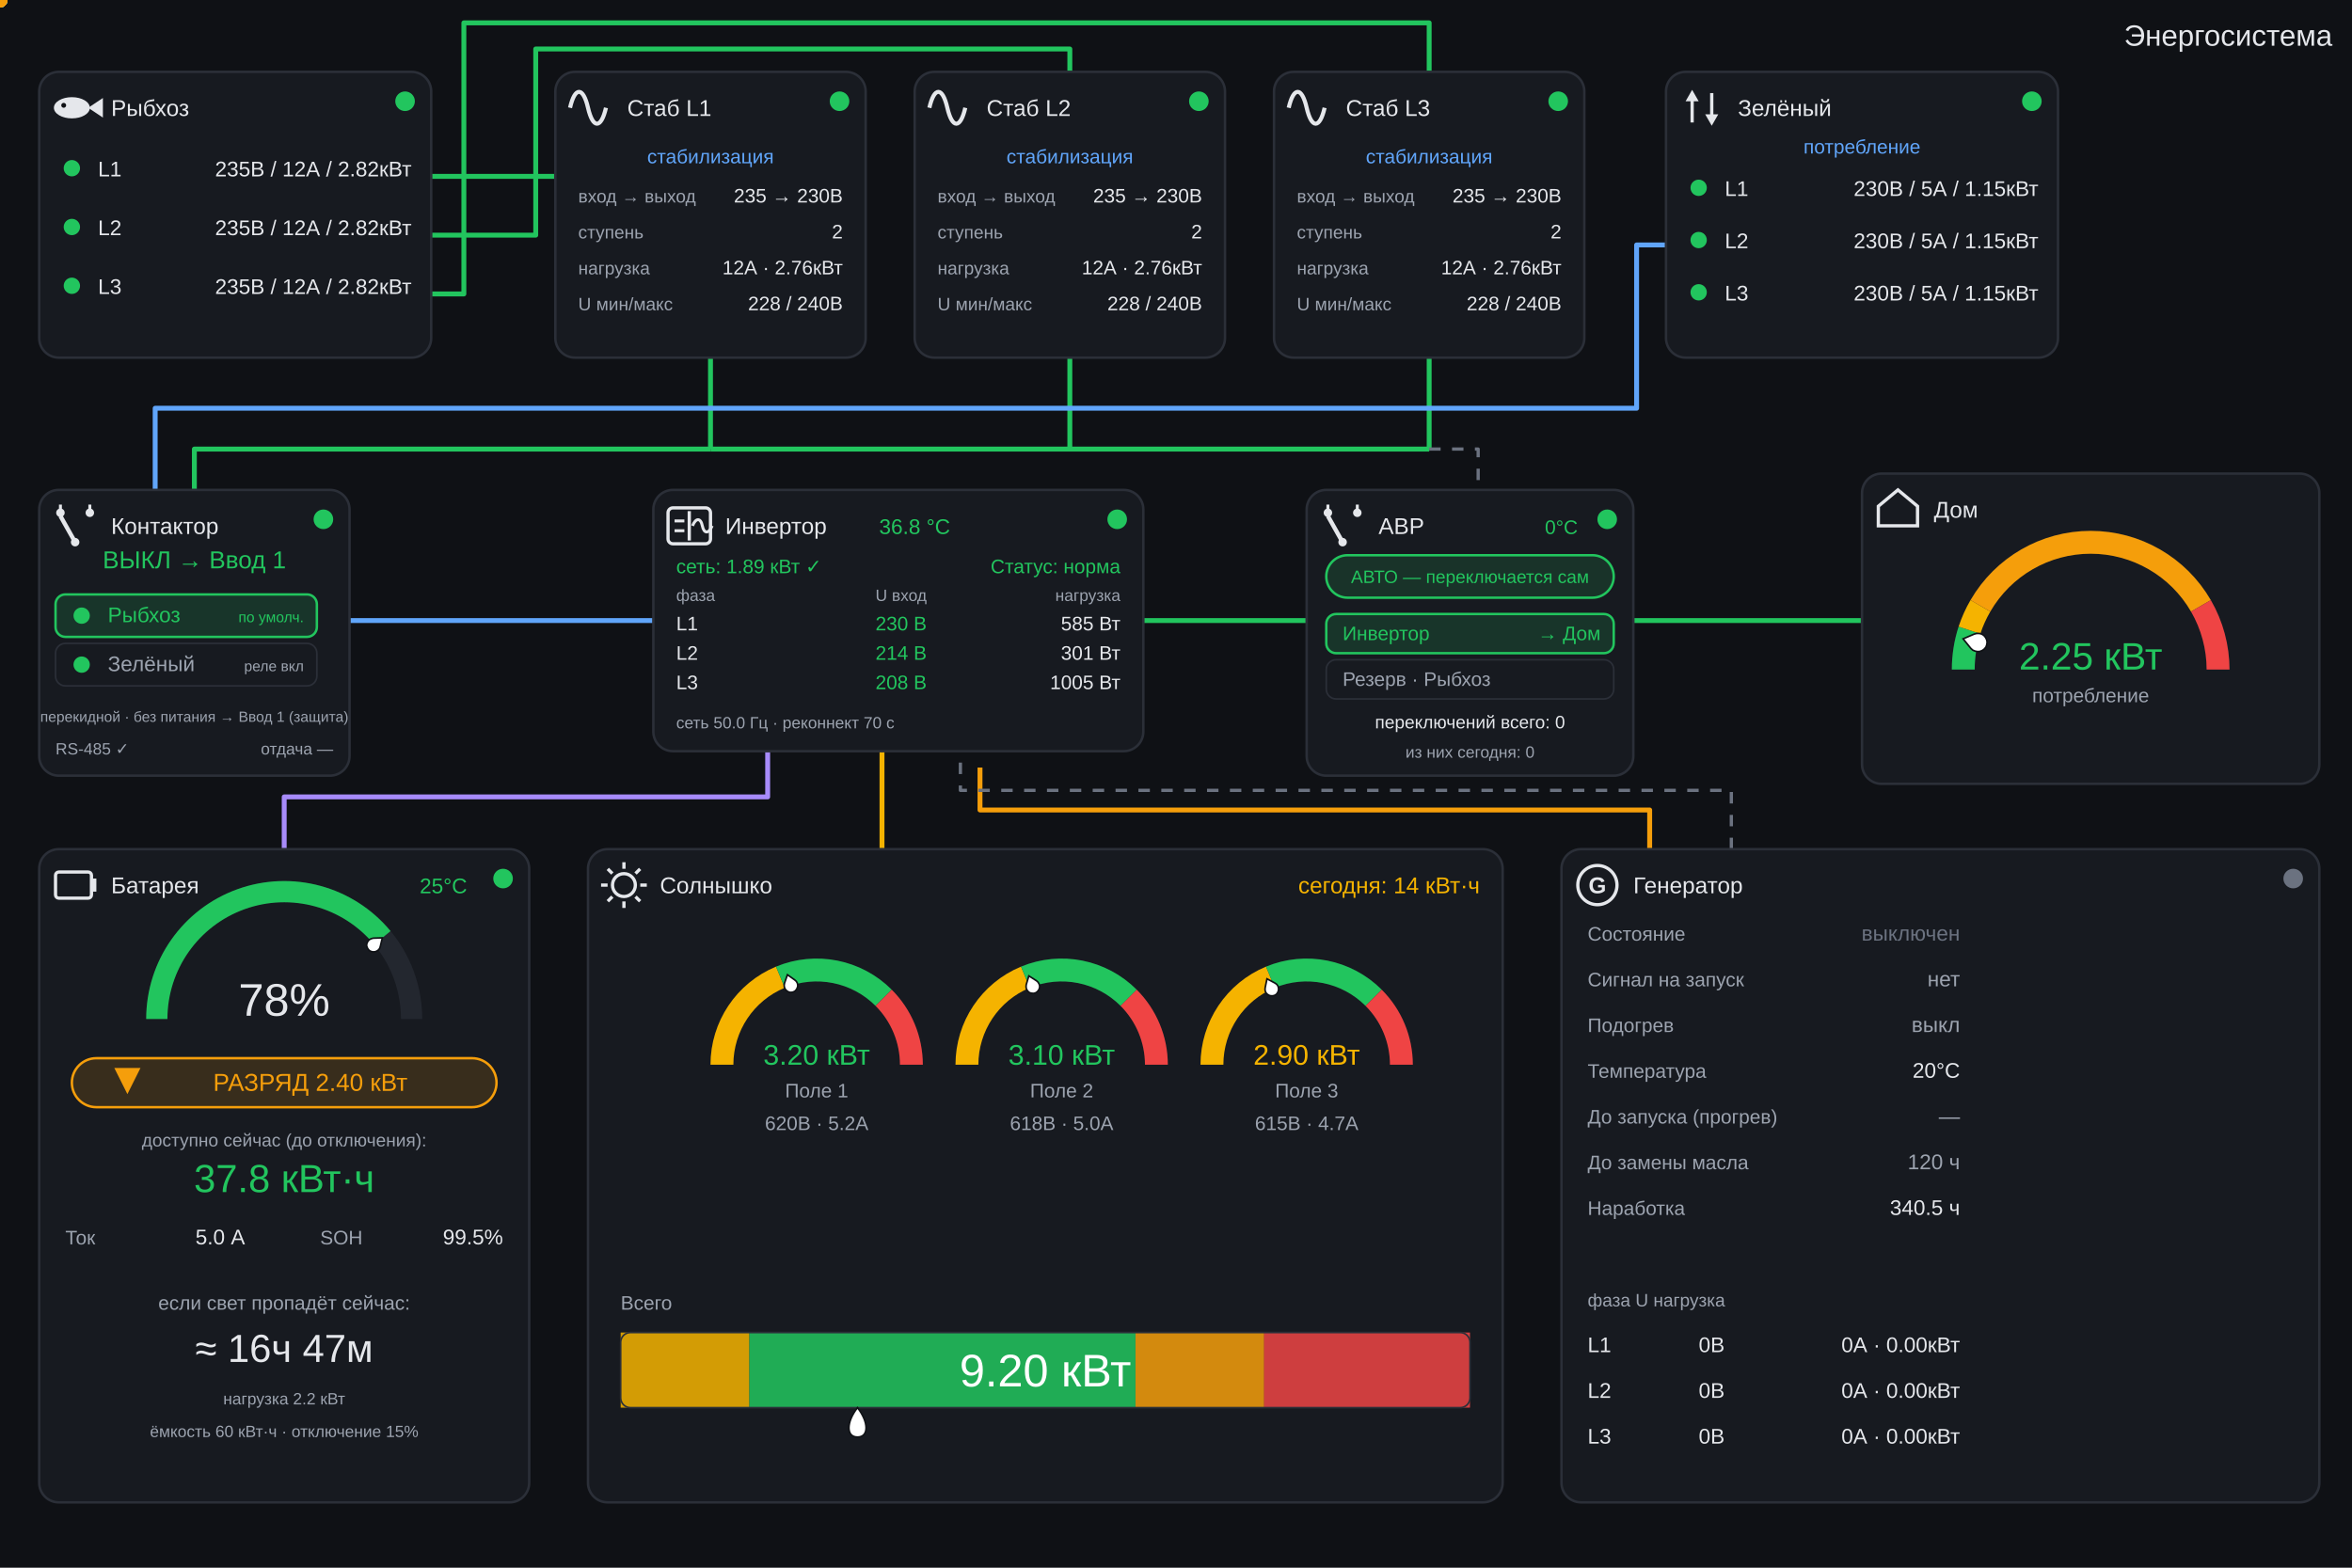
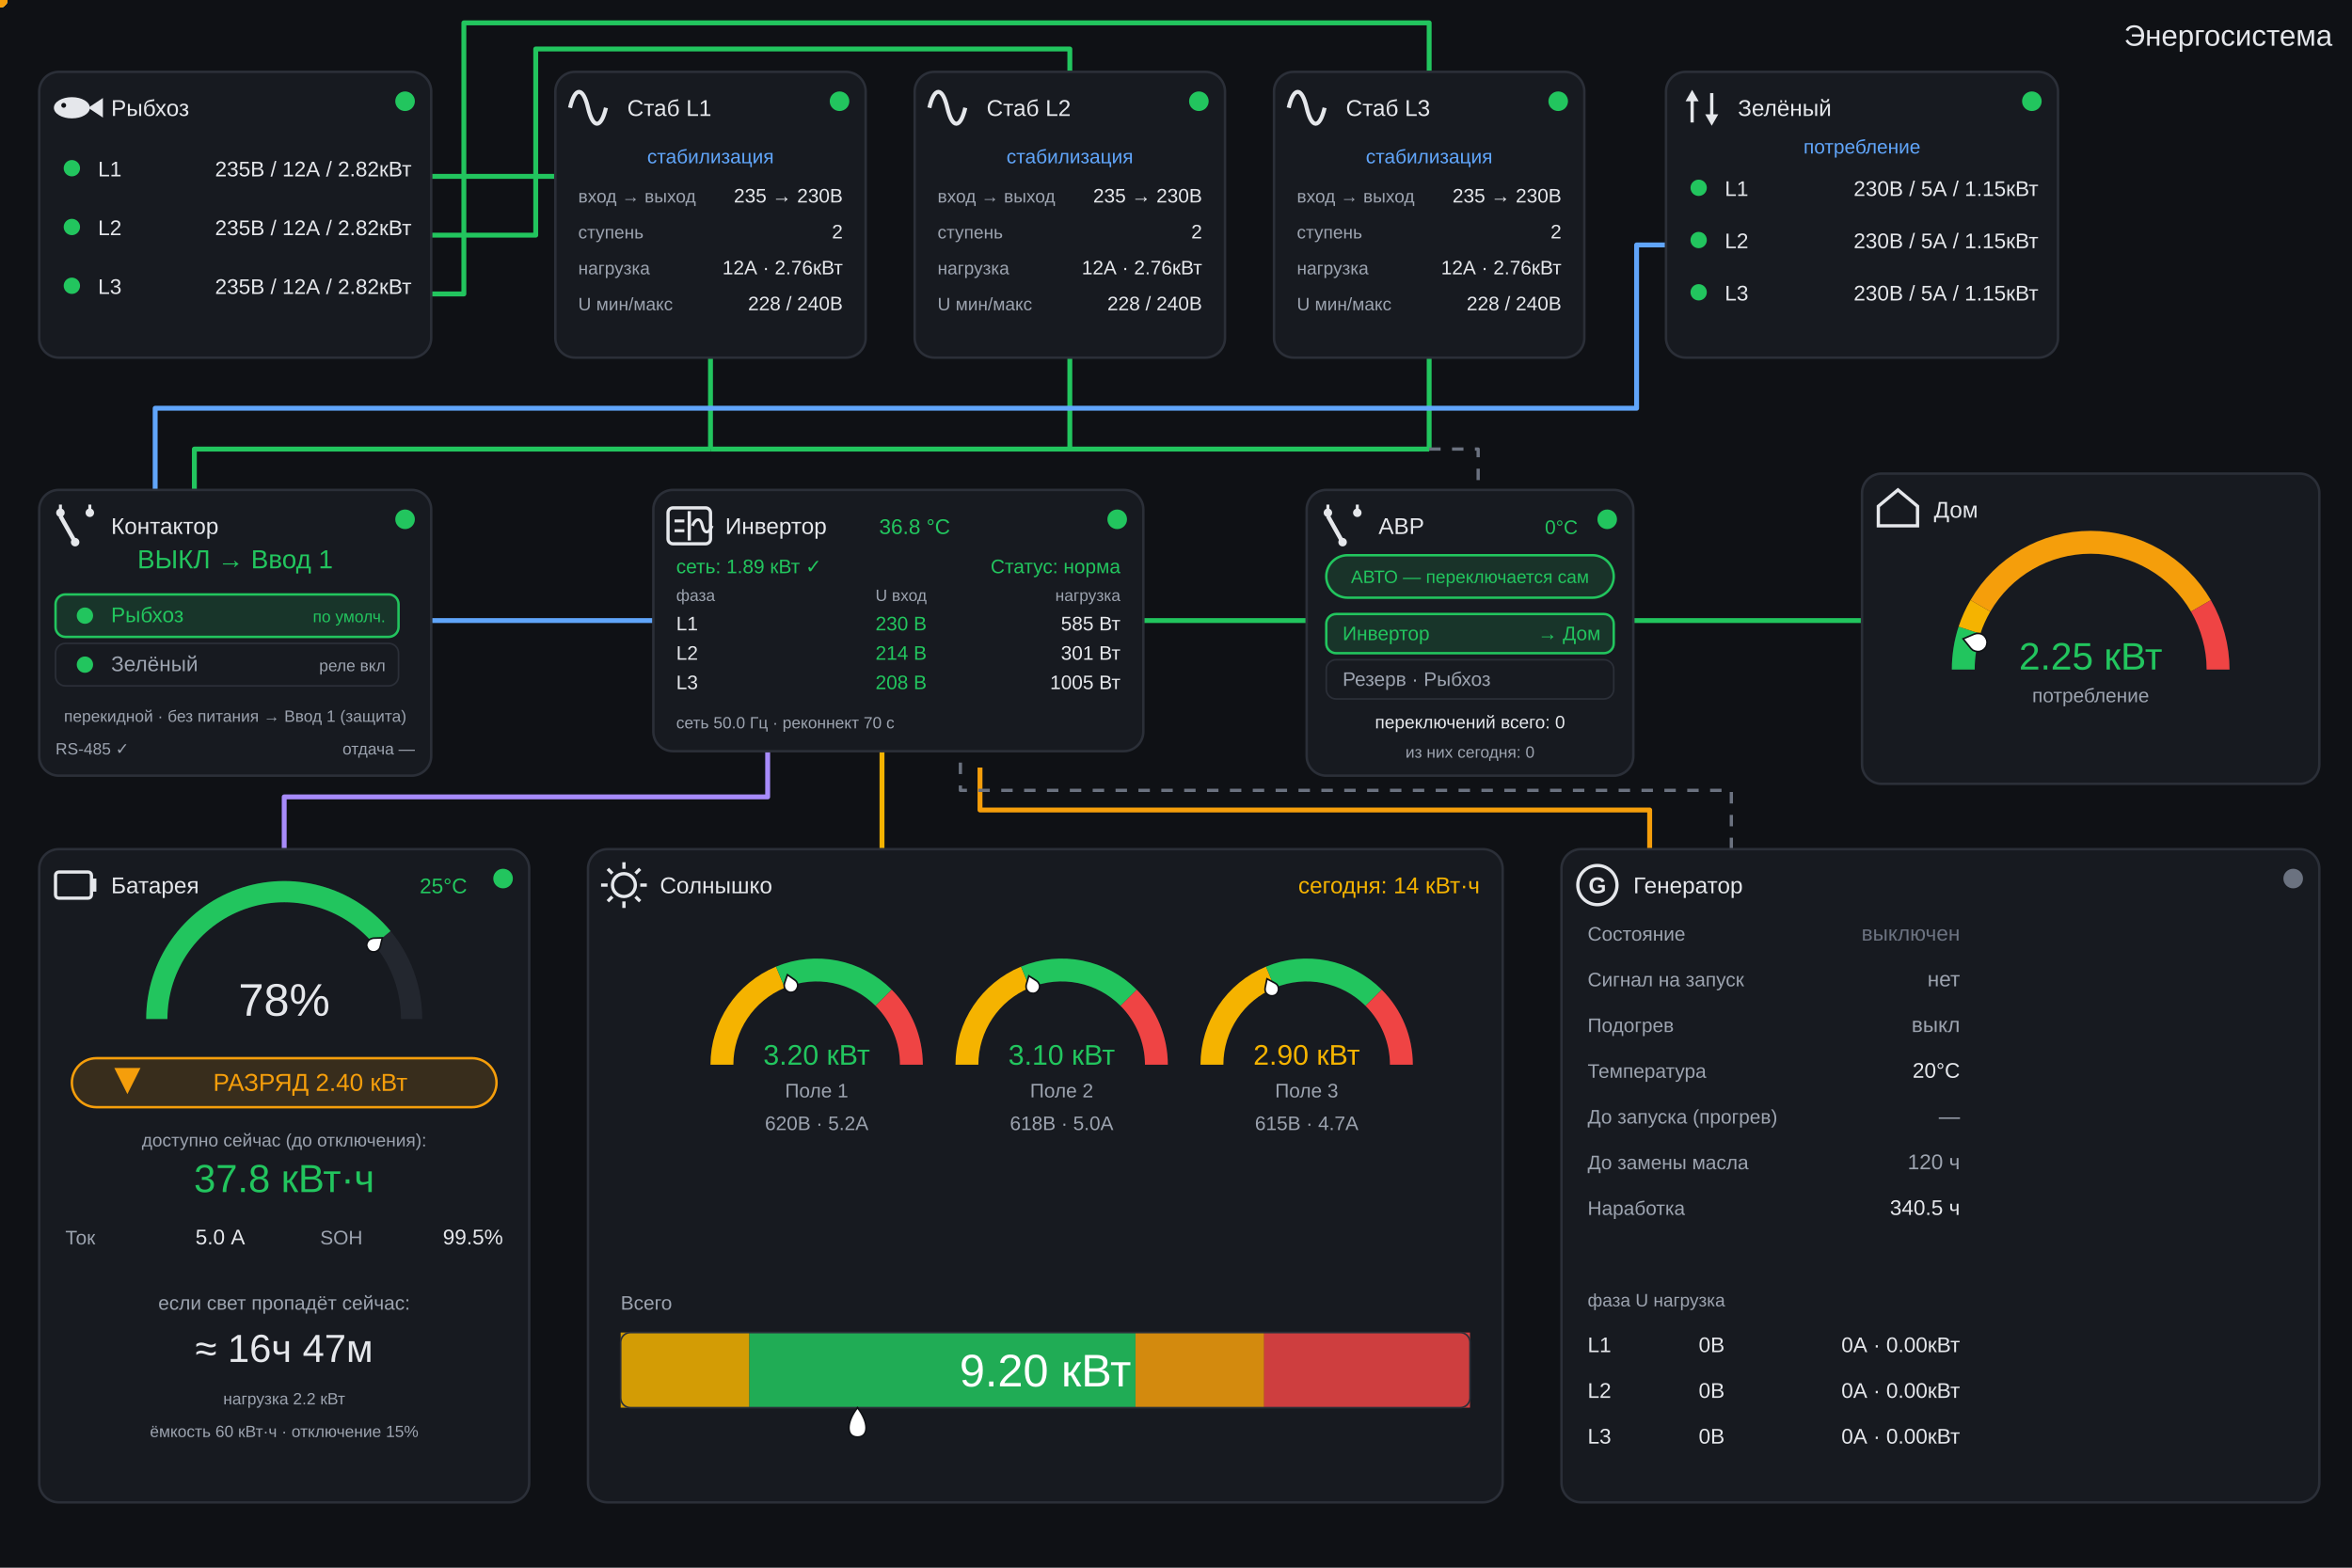
<svg xmlns="http://www.w3.org/2000/svg" viewBox="0 0 1440 960" font-family="Arial,Helvetica,sans-serif">
  <rect x="0" y="0" width="1440" height="960" fill="#0f1115" />
  <text x="1428" y="28" font-size="18" fill="#e5e7eb" text-anchor="end">Энергосистема</text>
  <polyline fill="none" stroke="#22c55e" stroke-width="3" stroke-linejoin="round" points="264,108 340,108 " />
  <circle r="4.5" fill="#22c55e">
    <animateMotion dur="1.46s" repeatCount="indefinite" begin="-0.00s" path="M 264,108 340,108" />
  </circle>
  <polyline fill="none" stroke="#22c55e" stroke-width="3" stroke-linejoin="round" points="264,144 328,144 328,30 655,30 655,44 " />
  <circle r="4.5" fill="#22c55e">
    <animateMotion dur="9.98s" repeatCount="indefinite" begin="-0.00s" path="M 264,144 328,144 328,30 655,30 655,44" />
  </circle>
  <circle r="4.5" fill="#22c55e">
    <animateMotion dur="9.98s" repeatCount="indefinite" begin="-2.00s" path="M 264,144 328,144 328,30 655,30 655,44" />
  </circle>
  <circle r="4.5" fill="#22c55e">
    <animateMotion dur="9.98s" repeatCount="indefinite" begin="-3.99s" path="M 264,144 328,144 328,30 655,30 655,44" />
  </circle>
  <circle r="4.5" fill="#22c55e">
    <animateMotion dur="9.98s" repeatCount="indefinite" begin="-5.99s" path="M 264,144 328,144 328,30 655,30 655,44" />
  </circle>
  <circle r="4.5" fill="#22c55e">
    <animateMotion dur="9.98s" repeatCount="indefinite" begin="-7.98s" path="M 264,144 328,144 328,30 655,30 655,44" />
  </circle>
  <polyline fill="none" stroke="#22c55e" stroke-width="3" stroke-linejoin="round" points="264,180 284,180 284,14 875,14 875,44 " />
  <circle r="4.5" fill="#22c55e">
    <animateMotion dur="15.52s" repeatCount="indefinite" begin="-0.00s" path="M 264,180 284,180 284,14 875,14 875,44" />
  </circle>
  <circle r="4.5" fill="#22c55e">
    <animateMotion dur="15.52s" repeatCount="indefinite" begin="-2.22s" path="M 264,180 284,180 284,14 875,14 875,44" />
  </circle>
  <circle r="4.5" fill="#22c55e">
    <animateMotion dur="15.52s" repeatCount="indefinite" begin="-4.43s" path="M 264,180 284,180 284,14 875,14 875,44" />
  </circle>
  <circle r="4.5" fill="#22c55e">
    <animateMotion dur="15.52s" repeatCount="indefinite" begin="-6.65s" path="M 264,180 284,180 284,14 875,14 875,44" />
  </circle>
  <circle r="4.5" fill="#22c55e">
    <animateMotion dur="15.52s" repeatCount="indefinite" begin="-8.87s" path="M 264,180 284,180 284,14 875,14 875,44" />
  </circle>
  <circle r="4.5" fill="#22c55e">
    <animateMotion dur="15.52s" repeatCount="indefinite" begin="-11.09s" path="M 264,180 284,180 284,14 875,14 875,44" />
  </circle>
  <circle r="4.5" fill="#22c55e">
    <animateMotion dur="15.52s" repeatCount="indefinite" begin="-13.30s" path="M 264,180 284,180 284,14 875,14 875,44" />
  </circle>
  <polyline fill="none" stroke="#22c55e" stroke-width="3" stroke-linejoin="round" points="435,219 435,275 " />
  <circle r="4.5" fill="#22c55e">
    <animateMotion dur="0.92s" repeatCount="indefinite" begin="-0.00s" path="M 435,219 435,275" />
  </circle>
  <polyline fill="none" stroke="#22c55e" stroke-width="3" stroke-linejoin="round" points="655,219 655,275 " />
  <circle r="4.5" fill="#22c55e">
    <animateMotion dur="0.92s" repeatCount="indefinite" begin="-0.00s" path="M 655,219 655,275" />
  </circle>
  <polyline fill="none" stroke="#22c55e" stroke-width="3" stroke-linejoin="round" points="875,219 875,275 " />
  <circle r="4.5" fill="#22c55e">
    <animateMotion dur="0.92s" repeatCount="indefinite" begin="-0.00s" path="M 875,219 875,275" />
  </circle>
  <polyline fill="none" stroke="#22c55e" stroke-width="3" stroke-linejoin="round" points="435,275 875,275 " />
  <polyline fill="none" stroke="#22c55e" stroke-width="3" stroke-linejoin="round" points="435,275 119,275 119,300 " />
  <circle r="4.5" fill="#22c55e">
    <animateMotion dur="5.59s" repeatCount="indefinite" begin="-0.00s" path="M 435,275 119,275 119,300" />
  </circle>
  <circle r="4.5" fill="#22c55e">
    <animateMotion dur="5.59s" repeatCount="indefinite" begin="-1.86s" path="M 435,275 119,275 119,300" />
  </circle>
  <circle r="4.5" fill="#22c55e">
    <animateMotion dur="5.59s" repeatCount="indefinite" begin="-3.73s" path="M 435,275 119,275 119,300" />
  </circle>
  <polyline fill="none" stroke="#6b7280" stroke-width="2" stroke-linejoin="round" stroke-dasharray="7 7" points="875,275 905,275 905,300 " />
  <polyline fill="none" stroke="#60a5fa" stroke-width="3" stroke-linejoin="round" points="1020,150 1002,150 1002,250 95,250 95,300 " />
  <circle r="4.5" fill="#60a5fa">
    <animateMotion dur="20.67s" repeatCount="indefinite" begin="-0.00s" path="M 1020,150 1002,150 1002,250 95,250 95,300" />
  </circle>
  <circle r="4.5" fill="#60a5fa">
    <animateMotion dur="20.67s" repeatCount="indefinite" begin="-2.07s" path="M 1020,150 1002,150 1002,250 95,250 95,300" />
  </circle>
  <circle r="4.5" fill="#60a5fa">
    <animateMotion dur="20.67s" repeatCount="indefinite" begin="-4.13s" path="M 1020,150 1002,150 1002,250 95,250 95,300" />
  </circle>
  <circle r="4.5" fill="#60a5fa">
    <animateMotion dur="20.67s" repeatCount="indefinite" begin="-6.20s" path="M 1020,150 1002,150 1002,250 95,250 95,300" />
  </circle>
  <circle r="4.5" fill="#60a5fa">
    <animateMotion dur="20.67s" repeatCount="indefinite" begin="-8.27s" path="M 1020,150 1002,150 1002,250 95,250 95,300" />
  </circle>
  <circle r="4.5" fill="#60a5fa">
    <animateMotion dur="20.67s" repeatCount="indefinite" begin="-10.34s" path="M 1020,150 1002,150 1002,250 95,250 95,300" />
  </circle>
  <circle r="4.5" fill="#60a5fa">
    <animateMotion dur="20.67s" repeatCount="indefinite" begin="-12.40s" path="M 1020,150 1002,150 1002,250 95,250 95,300" />
  </circle>
  <circle r="4.5" fill="#60a5fa">
    <animateMotion dur="20.67s" repeatCount="indefinite" begin="-14.47s" path="M 1020,150 1002,150 1002,250 95,250 95,300" />
  </circle>
  <circle r="4.5" fill="#60a5fa">
    <animateMotion dur="20.67s" repeatCount="indefinite" begin="-16.54s" path="M 1020,150 1002,150 1002,250 95,250 95,300" />
  </circle>
  <circle r="4.5" fill="#60a5fa">
    <animateMotion dur="20.67s" repeatCount="indefinite" begin="-18.61s" path="M 1020,150 1002,150 1002,250 95,250 95,300" />
  </circle>
-   <polyline fill="none" stroke="#60a5fa" stroke-width="3" stroke-linejoin="round" points="214,380 400,380 " />
-   <circle r="4.5" fill="#60a5fa">
-     <animateMotion dur="3.58s" repeatCount="indefinite" begin="-0.00s" path="M 214,380 400,380" />
-   </circle>
-   <circle r="4.5" fill="#60a5fa">
-     <animateMotion dur="3.58s" repeatCount="indefinite" begin="-1.79s" path="M 214,380 400,380" />
+   <polyline fill="none" stroke="#60a5fa" stroke-width="3" stroke-linejoin="round" points="264,380 400,380 " />
+   <circle r="4.5" fill="#60a5fa">
+     <animateMotion dur="2.62s" repeatCount="indefinite" begin="-0.00s" path="M 264,380 400,380" />
  </circle>
  <polyline fill="none" stroke="#22c55e" stroke-width="3" stroke-linejoin="round" points="700,380 800,380 " />
  <circle r="4.5" fill="#22c55e">
    <animateMotion dur="1.43s" repeatCount="indefinite" begin="-0.00s" path="M 700,380 800,380" />
  </circle>
  <polyline fill="none" stroke="#22c55e" stroke-width="3" stroke-linejoin="round" points="1000,380 1140,380 " />
  <circle r="4.5" fill="#22c55e">
    <animateMotion dur="2.30s" repeatCount="indefinite" begin="-0.00s" path="M 1000,380 1140,380" />
  </circle>
  <polyline fill="none" stroke="#a78bfa" stroke-width="3" stroke-linejoin="round" points="174,520 174,488 470,488 470,460 " />
  <circle r="4.5" fill="#a78bfa">
    <animateMotion dur="6.40s" repeatCount="indefinite" begin="-0.00s" path="M 174,520 174,488 470,488 470,460" />
  </circle>
  <circle r="4.5" fill="#a78bfa">
    <animateMotion dur="6.40s" repeatCount="indefinite" begin="-2.13s" path="M 174,520 174,488 470,488 470,460" />
  </circle>
  <circle r="4.5" fill="#a78bfa">
    <animateMotion dur="6.40s" repeatCount="indefinite" begin="-4.27s" path="M 174,520 174,488 470,488 470,460" />
  </circle>
  <polyline fill="none" stroke="#f5b300" stroke-width="3" stroke-linejoin="round" points="540,520 540,460 " />
  <circle r="4.5" fill="#f5b300">
    <animateMotion dur="0.51s" repeatCount="indefinite" begin="-0.00s" path="M 540,520 540,460" />
  </circle>
  <polyline fill="none" stroke="#f59e0b" stroke-width="3" stroke-linejoin="round" points="1010,520 1010,496 600,496 600,470 " />
  <circle r="4.5" fill="#f59e0b">
    <animateMotion dur="10.70s" repeatCount="indefinite" begin="-0.00s" path="M 1010,520 1010,496 600,496 600,470" />
  </circle>
  <circle r="4.5" fill="#f59e0b">
    <animateMotion dur="10.70s" repeatCount="indefinite" begin="-2.67s" path="M 1010,520 1010,496 600,496 600,470" />
  </circle>
  <circle r="4.5" fill="#f59e0b">
    <animateMotion dur="10.70s" repeatCount="indefinite" begin="-5.35s" path="M 1010,520 1010,496 600,496 600,470" />
  </circle>
  <circle r="4.5" fill="#f59e0b">
    <animateMotion dur="10.70s" repeatCount="indefinite" begin="-8.02s" path="M 1010,520 1010,496 600,496 600,470" />
  </circle>
  <polyline fill="none" stroke="#6b7280" stroke-width="2" stroke-linejoin="round" stroke-dasharray="7 7" points="1060,520 1060,484 588,484 588,460 " />
  <rect x="24" y="44" width="240" height="175" rx="12" fill="#171a20" stroke="#2b2f38" stroke-width="1.5" />
  <g fill="#e5e7eb">
    <ellipse cx="44" cy="66" rx="11" ry="6.5" />
    <polygon points="54,66 63,60 63,72" />
  </g>
  <circle cx="39" cy="64.5" r="1.5" fill="#0f1115" />
  <text x="68" y="71" font-size="14" fill="#e5e7eb" text-anchor="start">Рыбхоз</text>
  <circle cx="248" cy="62" r="6" fill="#22c55e" />
  <circle cx="44" cy="103" r="5" fill="#22c55e" />
  <text x="60" y="108" font-size="13" fill="#e5e7eb" text-anchor="start">L1</text>
  <text x="252" y="108" font-size="13" fill="#e5e7eb" text-anchor="end">235В / 12А / 2.82кВт</text>
  <circle cx="44" cy="139" r="5" fill="#22c55e" />
  <text x="60" y="144" font-size="13" fill="#e5e7eb" text-anchor="start">L2</text>
  <text x="252" y="144" font-size="13" fill="#e5e7eb" text-anchor="end">235В / 12А / 2.82кВт</text>
  <circle cx="44" cy="175" r="5" fill="#22c55e" />
  <text x="60" y="180" font-size="13" fill="#e5e7eb" text-anchor="start">L3</text>
  <text x="252" y="180" font-size="13" fill="#e5e7eb" text-anchor="end">235В / 12А / 2.82кВт</text>
  <rect x="340" y="44" width="190" height="175" rx="12" fill="#171a20" stroke="#2b2f38" stroke-width="1.5" />
  <path d="M 349 66 c 3,-13 8,-13 11,0 c 3,13 8,13 11,0" fill="none" stroke="#e5e7eb" stroke-width="2.5" />
  <text x="384" y="71" font-size="14" fill="#e5e7eb" text-anchor="start">Стаб L1</text>
  <circle cx="514" cy="62" r="6" fill="#22c55e" />
  <text x="435" y="100" font-size="12" fill="#60a5fa" text-anchor="middle">стабилизация</text>
  <text x="354" y="124" font-size="11" fill="#9ca3af" text-anchor="start">вход → выход</text>
  <text x="516" y="124" font-size="12" fill="#e5e7eb" text-anchor="end">235 → 230В</text>
  <text x="354" y="146" font-size="11" fill="#9ca3af" text-anchor="start">ступень</text>
  <text x="516" y="146" font-size="12" fill="#e5e7eb" text-anchor="end">2</text>
  <text x="354" y="168" font-size="11" fill="#9ca3af" text-anchor="start">нагрузка</text>
  <text x="516" y="168" font-size="12" fill="#e5e7eb" text-anchor="end">12А · 2.76кВт</text>
  <text x="354" y="190" font-size="11" fill="#9ca3af" text-anchor="start">U мин/макс</text>
  <text x="516" y="190" font-size="12" fill="#e5e7eb" text-anchor="end">228 / 240В</text>
  <rect x="560" y="44" width="190" height="175" rx="12" fill="#171a20" stroke="#2b2f38" stroke-width="1.5" />
  <path d="M 569 66 c 3,-13 8,-13 11,0 c 3,13 8,13 11,0" fill="none" stroke="#e5e7eb" stroke-width="2.5" />
  <text x="604" y="71" font-size="14" fill="#e5e7eb" text-anchor="start">Стаб L2</text>
  <circle cx="734" cy="62" r="6" fill="#22c55e" />
  <text x="655" y="100" font-size="12" fill="#60a5fa" text-anchor="middle">стабилизация</text>
  <text x="574" y="124" font-size="11" fill="#9ca3af" text-anchor="start">вход → выход</text>
  <text x="736" y="124" font-size="12" fill="#e5e7eb" text-anchor="end">235 → 230В</text>
  <text x="574" y="146" font-size="11" fill="#9ca3af" text-anchor="start">ступень</text>
  <text x="736" y="146" font-size="12" fill="#e5e7eb" text-anchor="end">2</text>
  <text x="574" y="168" font-size="11" fill="#9ca3af" text-anchor="start">нагрузка</text>
  <text x="736" y="168" font-size="12" fill="#e5e7eb" text-anchor="end">12А · 2.76кВт</text>
  <text x="574" y="190" font-size="11" fill="#9ca3af" text-anchor="start">U мин/макс</text>
  <text x="736" y="190" font-size="12" fill="#e5e7eb" text-anchor="end">228 / 240В</text>
  <rect x="780" y="44" width="190" height="175" rx="12" fill="#171a20" stroke="#2b2f38" stroke-width="1.5" />
  <path d="M 789 66 c 3,-13 8,-13 11,0 c 3,13 8,13 11,0" fill="none" stroke="#e5e7eb" stroke-width="2.5" />
  <text x="824" y="71" font-size="14" fill="#e5e7eb" text-anchor="start">Стаб L3</text>
  <circle cx="954" cy="62" r="6" fill="#22c55e" />
  <text x="875" y="100" font-size="12" fill="#60a5fa" text-anchor="middle">стабилизация</text>
  <text x="794" y="124" font-size="11" fill="#9ca3af" text-anchor="start">вход → выход</text>
  <text x="956" y="124" font-size="12" fill="#e5e7eb" text-anchor="end">235 → 230В</text>
  <text x="794" y="146" font-size="11" fill="#9ca3af" text-anchor="start">ступень</text>
  <text x="956" y="146" font-size="12" fill="#e5e7eb" text-anchor="end">2</text>
  <text x="794" y="168" font-size="11" fill="#9ca3af" text-anchor="start">нагрузка</text>
  <text x="956" y="168" font-size="12" fill="#e5e7eb" text-anchor="end">12А · 2.76кВт</text>
  <text x="794" y="190" font-size="11" fill="#9ca3af" text-anchor="start">U мин/макс</text>
  <text x="956" y="190" font-size="12" fill="#e5e7eb" text-anchor="end">228 / 240В</text>
  <rect x="1020" y="44" width="240" height="175" rx="12" fill="#171a20" stroke="#2b2f38" stroke-width="1.5" />
  <line x1="1036" y1="75" x2="1036" y2="60" stroke="#e5e7eb" stroke-width="2" />
  <polygon points="1036,55 1032,62 1040,62" fill="#e5e7eb" />
  <line x1="1048" y1="57" x2="1048" y2="72" stroke="#e5e7eb" stroke-width="2" />
  <polygon points="1048,77 1052,70 1044,70" fill="#e5e7eb" />
  <text x="1064" y="71" font-size="14" fill="#e5e7eb" text-anchor="start">Зелёный</text>
  <circle cx="1244" cy="62" r="6" fill="#22c55e" />
  <text x="1140" y="94" font-size="12" fill="#60a5fa" text-anchor="middle">потребление</text>
  <circle cx="1040" cy="115" r="5" fill="#22c55e" />
  <text x="1056" y="120" font-size="13" fill="#e5e7eb" text-anchor="start">L1</text>
  <text x="1248" y="120" font-size="13" fill="#e5e7eb" text-anchor="end">230В / 5А / 1.15кВт</text>
  <circle cx="1040" cy="147" r="5" fill="#22c55e" />
  <text x="1056" y="152" font-size="13" fill="#e5e7eb" text-anchor="start">L2</text>
  <text x="1248" y="152" font-size="13" fill="#e5e7eb" text-anchor="end">230В / 5А / 1.15кВт</text>
  <circle cx="1040" cy="179" r="5" fill="#22c55e" />
  <text x="1056" y="184" font-size="13" fill="#e5e7eb" text-anchor="start">L3</text>
  <text x="1248" y="184" font-size="13" fill="#e5e7eb" text-anchor="end">230В / 5А / 1.15кВт</text>
-   <rect x="24" y="300" width="190" height="175" rx="12" fill="#171a20" stroke="#2b2f38" stroke-width="1.5" />
+   <rect x="24" y="300" width="240" height="175" rx="12" fill="#171a20" stroke="#2b2f38" stroke-width="1.5" />
  <circle cx="37" cy="314" r="2.6" fill="#e5e7eb" />
  <circle cx="55" cy="314" r="2.6" fill="#e5e7eb" />
  <circle cx="46" cy="332" r="2.6" fill="#e5e7eb" />
  <line x1="37" y1="314" x2="37" y2="309" stroke="#e5e7eb" stroke-width="1.8" />
  <line x1="55" y1="314" x2="55" y2="309" stroke="#e5e7eb" stroke-width="1.8" />
  <line x1="46" y1="332" x2="37" y2="316" stroke="#e5e7eb" stroke-width="2.6" />
  <text x="68" y="327" font-size="14" fill="#e5e7eb" text-anchor="start">Контактор</text>
-   <circle cx="198" cy="318" r="6" fill="#22c55e" />
-   <text x="119" y="348" font-size="15" fill="#22c55e" text-anchor="middle">ВЫКЛ → Ввод 1</text>
-   <rect x="34" y="364" width="160" height="26" rx="6" fill="#22c55e" fill-opacity="0.16" stroke="#22c55e" stroke-width="1.5" />
-   <circle cx="50" cy="377" r="5" fill="#22c55e" />
-   <text x="66" y="381" font-size="13" fill="#22c55e" text-anchor="start">Рыбхоз</text>
-   <text x="186" y="381" font-size="9" fill="#22c55e" text-anchor="end">по умолч.</text>
-   <rect x="34" y="394" width="160" height="26" rx="6" fill="none" stroke="#2b2f38" stroke-width="1" />
-   <circle cx="50" cy="407" r="5" fill="#22c55e" />
-   <text x="66" y="411" font-size="13" fill="#9ca3af" text-anchor="start">Зелёный</text>
-   <text x="186" y="411" font-size="9" fill="#9ca3af" text-anchor="end">реле вкл</text>
-   <text x="119" y="442" font-size="9" fill="#9ca3af" text-anchor="middle">перекидной · без питания → Ввод 1 (защита)</text>
+   <circle cx="248" cy="318" r="6" fill="#22c55e" />
+   <text x="144" y="348" font-size="16" fill="#22c55e" text-anchor="middle">ВЫКЛ → Ввод 1</text>
+   <rect x="34" y="364" width="210" height="26" rx="6" fill="#22c55e" fill-opacity="0.16" stroke="#22c55e" stroke-width="1.5" />
+   <circle cx="52" cy="377" r="5" fill="#22c55e" />
+   <text x="68" y="381" font-size="13" fill="#22c55e" text-anchor="start">Рыбхоз</text>
+   <text x="236" y="381" font-size="10" fill="#22c55e" text-anchor="end">по умолч.</text>
+   <rect x="34" y="394" width="210" height="26" rx="6" fill="none" stroke="#2b2f38" stroke-width="1" />
+   <circle cx="52" cy="407" r="5" fill="#22c55e" />
+   <text x="68" y="411" font-size="13" fill="#9ca3af" text-anchor="start">Зелёный</text>
+   <text x="236" y="411" font-size="10" fill="#9ca3af" text-anchor="end">реле вкл</text>
+   <text x="144" y="442" font-size="10" fill="#9ca3af" text-anchor="middle">перекидной · без питания → Ввод 1 (защита)</text>
  <text x="34" y="462" font-size="10" fill="#9ca3af" text-anchor="start">RS-485 ✓</text>
-   <text x="204" y="462" font-size="10" fill="#9ca3af" text-anchor="end">отдача —</text>
+   <text x="254" y="462" font-size="10" fill="#9ca3af" text-anchor="end">отдача —</text>
  <rect x="400" y="300" width="300" height="160" rx="12" fill="#171a20" stroke="#2b2f38" stroke-width="1.5" />
  <rect x="409" y="311" width="26" height="22" rx="3" fill="none" stroke="#e5e7eb" stroke-width="2" />
  <line x1="422" y1="313" x2="422" y2="331" stroke="#e5e7eb" stroke-width="2" />
  <path d="M 424 322 c 2,-5 5,-5 6,0 c 1,5 4,5 6,0" fill="none" stroke="#e5e7eb" stroke-width="1.8" />
  <line x1="413" y1="319" x2="419" y2="319" stroke="#e5e7eb" stroke-width="1.8" />
  <line x1="413" y1="325" x2="419" y2="325" stroke="#e5e7eb" stroke-width="1.8" />
  <text x="444" y="327" font-size="14" fill="#e5e7eb" text-anchor="start">Инвертор</text>
  <circle cx="684" cy="318" r="6" fill="#22c55e" />
  <text x="560" y="327" font-size="13" fill="#22c55e" text-anchor="middle">36.8 °C</text>
  <text x="414" y="351" font-size="12" fill="#22c55e" text-anchor="start">сеть: 1.89 кВт ✓</text>
  <text x="686" y="351" font-size="12" fill="#22c55e" text-anchor="end">Статус: норма</text>
  <text x="414" y="368" font-size="10" fill="#9ca3af" text-anchor="start">фаза</text>
  <text x="536" y="368" font-size="10" fill="#9ca3af" text-anchor="start">U вход</text>
  <text x="686" y="368" font-size="10" fill="#9ca3af" text-anchor="end">нагрузка</text>
  <text x="414" y="386" font-size="12" fill="#e5e7eb" text-anchor="start">L1</text>
  <text x="536" y="386" font-size="12" fill="#22c55e" text-anchor="start">230 В</text>
  <text x="686" y="386" font-size="12" fill="#e5e7eb" text-anchor="end">585 Вт</text>
  <text x="414" y="404" font-size="12" fill="#e5e7eb" text-anchor="start">L2</text>
  <text x="536" y="404" font-size="12" fill="#22c55e" text-anchor="start">214 В</text>
  <text x="686" y="404" font-size="12" fill="#e5e7eb" text-anchor="end">301 Вт</text>
  <text x="414" y="422" font-size="12" fill="#e5e7eb" text-anchor="start">L3</text>
  <text x="536" y="422" font-size="12" fill="#22c55e" text-anchor="start">208 В</text>
  <text x="686" y="422" font-size="12" fill="#e5e7eb" text-anchor="end">1005 Вт</text>
  <text x="414" y="446" font-size="10" fill="#9ca3af" text-anchor="start">сеть 50.0 Гц · реконнект 70 с</text>
  <rect x="800" y="300" width="200" height="175" rx="12" fill="#171a20" stroke="#2b2f38" stroke-width="1.5" />
  <circle cx="813" cy="314" r="2.6" fill="#e5e7eb" />
  <circle cx="831" cy="314" r="2.6" fill="#e5e7eb" />
  <circle cx="822" cy="332" r="2.6" fill="#e5e7eb" />
  <line x1="813" y1="314" x2="813" y2="309" stroke="#e5e7eb" stroke-width="1.8" />
  <line x1="831" y1="314" x2="831" y2="309" stroke="#e5e7eb" stroke-width="1.8" />
  <line x1="822" y1="332" x2="813" y2="316" stroke="#e5e7eb" stroke-width="2.6" />
  <text x="844" y="327" font-size="14" fill="#e5e7eb" text-anchor="start">АВР</text>
  <circle cx="984" cy="318" r="6" fill="#22c55e" />
  <text x="966" y="327" font-size="12" fill="#22c55e" text-anchor="end">0°C</text>
  <rect x="812" y="340" width="176" height="26" rx="13" fill="#22c55e" fill-opacity="0.15" stroke="#22c55e" stroke-width="1.5" />
  <text x="900" y="357" font-size="11" fill="#22c55e" text-anchor="middle">АВТО — переключается сам</text>
  <rect x="812" y="376" width="176" height="24" rx="6" fill="#22c55e" fill-opacity="0.16" stroke="#22c55e" stroke-width="1.5" />
  <text x="822" y="392" font-size="12" fill="#22c55e" text-anchor="start">Инвертор</text>
  <text x="980" y="392" font-size="12" fill="#22c55e" text-anchor="end">→ Дом</text>
  <rect x="812" y="404" width="176" height="24" rx="6" fill="none" stroke="#2b2f38" stroke-width="1" />
  <text x="822" y="420" font-size="12" fill="#9ca3af" text-anchor="start">Резерв · Рыбхоз</text>
  <text x="900" y="446" font-size="11" fill="#e5e7eb" text-anchor="middle">переключений всего: 0</text>
  <text x="900" y="464" font-size="10" fill="#9ca3af" text-anchor="middle">из них сегодня: 0</text>
  <rect x="1140" y="290" width="280" height="190" rx="12" fill="#171a20" stroke="#2b2f38" stroke-width="1.5" />
  <path d="M 1150 322 L 1150 310 L 1162 300 L 1174 310 L 1174 322 Z" fill="none" stroke="#e5e7eb" stroke-width="2" />
  <text x="1184" y="317" font-size="14" fill="#e5e7eb" text-anchor="start">Дом</text>
  <path fill="none" stroke="#23272f" stroke-width="14" stroke-linecap="butt" d="M 1202.0 410.0 A 78 78 0 0 1 1358.0 410.0" />
  <path fill="none" stroke="#22c55e" stroke-width="14" stroke-linecap="butt" d="M 1202.0 410.0 A 78 78 0 0 1 1205.8 385.9" />
  <path fill="none" stroke="#f5b300" stroke-width="14" stroke-linecap="butt" d="M 1205.8 385.9 A 78 78 0 0 1 1212.5 371.0" />
  <path fill="none" stroke="#f59e0b" stroke-width="14" stroke-linecap="butt" d="M 1212.5 371.0 A 78 78 0 0 1 1347.5 371.0" />
  <path fill="none" stroke="#ef4444" stroke-width="14" stroke-linecap="butt" d="M 1347.5 371.0 A 78 78 0 0 1 1358.0 410.0" />
  <path d="M 1201.9,391.2 L 1208.7,388.3 L 1210.2,387.9 L 1211.8,387.9 L 1213.3,388.3 L 1214.6,389.1 L 1215.6,390.3 L 1216.3,391.7 L 1216.6,393.2 L 1216.4,394.7 L 1215.9,396.2 L 1214.9,397.4 L 1213.7,398.3 L 1212.2,398.9 L 1210.7,399.0 L 1209.2,398.7 L 1207.8,398.1 L 1206.6,397.0 Z" fill="#ffffff" stroke="#0f1115" stroke-width="1" />
  <text x="1280" y="410" font-size="23.4" fill="#22c55e" text-anchor="middle">2.25 кВт</text>
  <text x="1280" y="430" font-size="12" fill="#9ca3af" text-anchor="middle">потребление</text>
  <rect x="24" y="520" width="300" height="400" rx="12" fill="#171a20" stroke="#2b2f38" stroke-width="1.5" />
  <rect x="34" y="534" width="22" height="16" rx="2" fill="none" stroke="#e5e7eb" stroke-width="2" />
  <rect x="56" y="538" width="3" height="8" fill="#e5e7eb" />
  <text x="68" y="547" font-size="14" fill="#e5e7eb" text-anchor="start">Батарея</text>
  <circle cx="308" cy="538" r="6" fill="#22c55e" />
  <text x="286" y="547" font-size="13" fill="#22c55e" text-anchor="end">25°C</text>
  <path fill="none" stroke="#23272f" stroke-width="13" stroke-linecap="butt" d="M 96.0 624.0 A 78 78 0 0 1 252.0 624.0" />
  <path fill="none" stroke="#22c55e" stroke-width="13" stroke-linecap="butt" d="M 96.0 624.0 A 78 78 0 0 1 234.1 574.3" />
  <path d="M 234.1,574.3 L 232.8,579.7 L 232.4,580.8 L 231.7,581.7 L 230.7,582.4 L 229.7,582.8 L 228.5,582.9 L 227.4,582.7 L 226.3,582.2 L 225.5,581.4 L 224.9,580.4 L 224.5,579.3 L 224.5,578.2 L 224.9,577.0 L 225.5,576.1 L 226.3,575.3 L 227.4,574.8 L 228.5,574.5 Z" fill="#ffffff" stroke="#0f1115" stroke-width="1" />
  <text x="174" y="622" font-size="28" fill="#e5e7eb" text-anchor="middle">78%</text>
  <rect x="44" y="648" width="260" height="30" rx="15" fill="#f59e0b" fill-opacity="0.15" stroke="#f59e0b" stroke-width="1.5" />
  <polygon points="70,654 78,670 86,654" fill="#f59e0b" />
  <text x="190" y="668" font-size="15" fill="#f59e0b" text-anchor="middle">РАЗРЯД 2.40 кВт</text>
  <text x="174" y="702" font-size="11" fill="#9ca3af" text-anchor="middle">доступно сейчас (до отключения):</text>
  <text x="174" y="730" font-size="24" fill="#22c55e" text-anchor="middle">37.8 кВт·ч</text>
  <text x="40" y="762" font-size="12" fill="#9ca3af" text-anchor="start">Ток</text>
  <text x="150" y="762" font-size="13" fill="#e5e7eb" text-anchor="end">5.0 А</text>
  <text x="196" y="762" font-size="12" fill="#9ca3af" text-anchor="start">SOH</text>
  <text x="308" y="762" font-size="13" fill="#e5e7eb" text-anchor="end">99.5%</text>
  <text x="174" y="802" font-size="12" fill="#9ca3af" text-anchor="middle">если свет пропадёт сейчас:</text>
  <text x="174" y="834" font-size="24" fill="#e5e7eb" text-anchor="middle">≈ 16ч 47м</text>
  <text x="174" y="860" font-size="10" fill="#9ca3af" text-anchor="middle">нагрузка 2.2 кВт</text>
  <text x="174" y="880" font-size="10" fill="#9ca3af" text-anchor="middle">ёмкость 60 кВт·ч · отключение 15%</text>
  <rect x="360" y="520" width="560" height="400" rx="12" fill="#171a20" stroke="#2b2f38" stroke-width="1.5" />
  <circle cx="382" cy="542" r="7" fill="none" stroke="#e5e7eb" stroke-width="2" />
  <line x1="392.0" y1="542.0" x2="396.0" y2="542.0" stroke="#e5e7eb" stroke-width="2" />
  <line x1="389.1" y1="534.9" x2="391.9" y2="532.1" stroke="#e5e7eb" stroke-width="2" />
  <line x1="382.0" y1="532.0" x2="382.0" y2="528.0" stroke="#e5e7eb" stroke-width="2" />
  <line x1="374.9" y1="534.9" x2="372.1" y2="532.1" stroke="#e5e7eb" stroke-width="2" />
  <line x1="372.0" y1="542.0" x2="368.0" y2="542.0" stroke="#e5e7eb" stroke-width="2" />
  <line x1="374.9" y1="549.1" x2="372.1" y2="551.9" stroke="#e5e7eb" stroke-width="2" />
  <line x1="382.0" y1="552.0" x2="382.0" y2="556.0" stroke="#e5e7eb" stroke-width="2" />
  <line x1="389.1" y1="549.1" x2="391.9" y2="551.9" stroke="#e5e7eb" stroke-width="2" />
  <text x="404" y="547" font-size="14" fill="#e5e7eb" text-anchor="start">Солнышко</text>
  <text x="906" y="547" font-size="14" fill="#f5b300" text-anchor="end">сегодня: 14 кВт·ч</text>
  <path fill="none" stroke="#23272f" stroke-width="14" stroke-linecap="butt" d="M 442.0 652.0 A 58 58 0 0 1 558.0 652.0" />
  <path fill="none" stroke="#f5b300" stroke-width="14" stroke-linecap="butt" d="M 442.0 652.0 A 58 58 0 0 1 477.8 598.4" />
  <path fill="none" stroke="#22c55e" stroke-width="14" stroke-linecap="butt" d="M 477.8 598.4 A 58 58 0 0 1 541.0 611.0" />
  <path fill="none" stroke="#ef4444" stroke-width="14" stroke-linecap="butt" d="M 541.0 611.0 A 58 58 0 0 1 558.0 652.0" />
  <path d="M 482.1,596.9 L 486.6,600.1 L 487.5,600.9 L 488.1,601.9 L 488.4,603.0 L 488.4,604.1 L 488.0,605.2 L 487.4,606.2 L 486.6,607.0 L 485.5,607.5 L 484.4,607.7 L 483.2,607.6 L 482.2,607.1 L 481.3,606.4 L 480.6,605.5 L 480.2,604.4 L 480.1,603.3 L 480.3,602.1 Z" fill="#ffffff" stroke="#0f1115" stroke-width="1" />
  <text x="500" y="652" font-size="17.4" fill="#22c55e" text-anchor="middle">3.20 кВт</text>
  <text x="500" y="672" font-size="12" fill="#9ca3af" text-anchor="middle">Поле 1</text>
  <text x="500" y="692" font-size="12" fill="#9ca3af" text-anchor="middle">620В · 5.2А</text>
  <path fill="none" stroke="#23272f" stroke-width="14" stroke-linecap="butt" d="M 592.0 652.0 A 58 58 0 0 1 708.0 652.0" />
  <path fill="none" stroke="#f5b300" stroke-width="14" stroke-linecap="butt" d="M 592.0 652.0 A 58 58 0 0 1 627.8 598.4" />
  <path fill="none" stroke="#22c55e" stroke-width="14" stroke-linecap="butt" d="M 627.8 598.4 A 58 58 0 0 1 691.0 611.0" />
  <path fill="none" stroke="#ef4444" stroke-width="14" stroke-linecap="butt" d="M 691.0 611.0 A 58 58 0 0 1 708.0 652.0" />
  <path d="M 629.9,597.6 L 634.6,600.6 L 635.5,601.4 L 636.1,602.4 L 636.5,603.5 L 636.5,604.6 L 636.2,605.7 L 635.6,606.7 L 634.8,607.5 L 633.8,608.1 L 632.7,608.3 L 631.5,608.2 L 630.4,607.9 L 629.5,607.2 L 628.8,606.3 L 628.3,605.2 L 628.2,604.1 L 628.3,603.0 Z" fill="#ffffff" stroke="#0f1115" stroke-width="1" />
  <text x="650" y="652" font-size="17.4" fill="#22c55e" text-anchor="middle">3.10 кВт</text>
  <text x="650" y="672" font-size="12" fill="#9ca3af" text-anchor="middle">Поле 2</text>
  <text x="650" y="692" font-size="12" fill="#9ca3af" text-anchor="middle">618В · 5.0А</text>
  <path fill="none" stroke="#23272f" stroke-width="14" stroke-linecap="butt" d="M 742.0 652.0 A 58 58 0 0 1 858.0 652.0" />
  <path fill="none" stroke="#f5b300" stroke-width="14" stroke-linecap="butt" d="M 742.0 652.0 A 58 58 0 0 1 777.8 598.4" />
  <path fill="none" stroke="#22c55e" stroke-width="14" stroke-linecap="butt" d="M 777.8 598.4 A 58 58 0 0 1 841.0 611.0" />
  <path fill="none" stroke="#ef4444" stroke-width="14" stroke-linecap="butt" d="M 841.0 611.0 A 58 58 0 0 1 858.0 652.0" />
  <path d="M 775.7,599.4 L 780.6,602.0 L 781.6,602.7 L 782.3,603.6 L 782.7,604.7 L 782.8,605.8 L 782.6,607.0 L 782.1,608.0 L 781.4,608.9 L 780.4,609.5 L 779.3,609.8 L 778.1,609.8 L 777.0,609.5 L 776.0,608.9 L 775.2,608.1 L 774.7,607.1 L 774.5,606.0 L 774.6,604.8 Z" fill="#ffffff" stroke="#0f1115" stroke-width="1" />
  <text x="800" y="652" font-size="17.4" fill="#f5b300" text-anchor="middle">2.90 кВт</text>
  <text x="800" y="672" font-size="12" fill="#9ca3af" text-anchor="middle">Поле 3</text>
  <text x="800" y="692" font-size="12" fill="#9ca3af" text-anchor="middle">615В · 4.7А</text>
  <text x="380" y="802" font-size="12" fill="#9ca3af" text-anchor="start">Всего</text>
  <rect x="380.0" y="816" width="78.8" height="46" fill="#f5b300" opacity="0.85" />
  <rect x="458.8" y="816" width="236.4" height="46" fill="#22c55e" opacity="0.85" />
  <rect x="695.2" y="816" width="78.8" height="46" fill="#f59e0b" opacity="0.85" />
  <rect x="773.9" y="816" width="126.1" height="46" fill="#ef4444" opacity="0.85" />
  <rect x="380" y="816" width="520" height="46" rx="6" fill="none" stroke="#2b2f38" stroke-width="1" />
  <path d="M 525.0,862 C 532.0,871 532.0,880 525.0,880 C 518.0,880 518.0,871 525.0,862 Z" fill="#ffffff" stroke="#0f1115" stroke-width="1" />
  <text x="640" y="849" font-size="28" fill="#ffffff" text-anchor="middle">9.20 кВт</text>
  <rect x="956" y="520" width="464" height="400" rx="12" fill="#171a20" stroke="#2b2f38" stroke-width="1.5" />
  <circle cx="978" cy="542" r="12" fill="none" stroke="#e5e7eb" stroke-width="2" />
  <text x="978" y="547" font-size="14" font-weight="bold" fill="#e5e7eb" text-anchor="middle">G</text>
  <text x="1000" y="547" font-size="14" fill="#e5e7eb" text-anchor="start">Генератор</text>
  <circle cx="1404" cy="538" r="6" fill="#6b7280" />
  <text x="972" y="576" font-size="12" fill="#9ca3af" text-anchor="start">Состояние</text>
  <text x="1200" y="576" font-size="13" fill="#6b7280" text-anchor="end">выключен</text>
  <text x="972" y="604" font-size="12" fill="#9ca3af" text-anchor="start">Сигнал на запуск</text>
  <text x="1200" y="604" font-size="13" fill="#9ca3af" text-anchor="end">нет</text>
  <text x="972" y="632" font-size="12" fill="#9ca3af" text-anchor="start">Подогрев</text>
  <text x="1200" y="632" font-size="13" fill="#9ca3af" text-anchor="end">выкл</text>
  <text x="972" y="660" font-size="12" fill="#9ca3af" text-anchor="start">Температура</text>
  <text x="1200" y="660" font-size="13" fill="#e5e7eb" text-anchor="end">20°C</text>
  <text x="972" y="688" font-size="12" fill="#9ca3af" text-anchor="start">До запуска (прогрев)</text>
  <text x="1200" y="688" font-size="13" fill="#9ca3af" text-anchor="end">—</text>
  <text x="972" y="716" font-size="12" fill="#9ca3af" text-anchor="start">До замены масла</text>
  <text x="1200" y="716" font-size="13" fill="#9ca3af" text-anchor="end">120 ч</text>
  <text x="972" y="744" font-size="12" fill="#9ca3af" text-anchor="start">Наработка</text>
  <text x="1200" y="744" font-size="13" fill="#e5e7eb" text-anchor="end">340.5 ч</text>
  <text x="972" y="800" font-size="11" fill="#9ca3af" text-anchor="start">фаза      U          нагрузка</text>
  <text x="972" y="828" font-size="13" fill="#e5e7eb" text-anchor="start">L1</text>
  <text x="1040" y="828" font-size="13" fill="#e5e7eb" text-anchor="start">0В</text>
  <text x="1200" y="828" font-size="13" fill="#e5e7eb" text-anchor="end">0А · 0.00кВт</text>
  <text x="972" y="856" font-size="13" fill="#e5e7eb" text-anchor="start">L2</text>
  <text x="1040" y="856" font-size="13" fill="#e5e7eb" text-anchor="start">0В</text>
  <text x="1200" y="856" font-size="13" fill="#e5e7eb" text-anchor="end">0А · 0.00кВт</text>
  <text x="972" y="884" font-size="13" fill="#e5e7eb" text-anchor="start">L3</text>
  <text x="1040" y="884" font-size="13" fill="#e5e7eb" text-anchor="start">0В</text>
  <text x="1200" y="884" font-size="13" fill="#e5e7eb" text-anchor="end">0А · 0.00кВт</text>
</svg>
